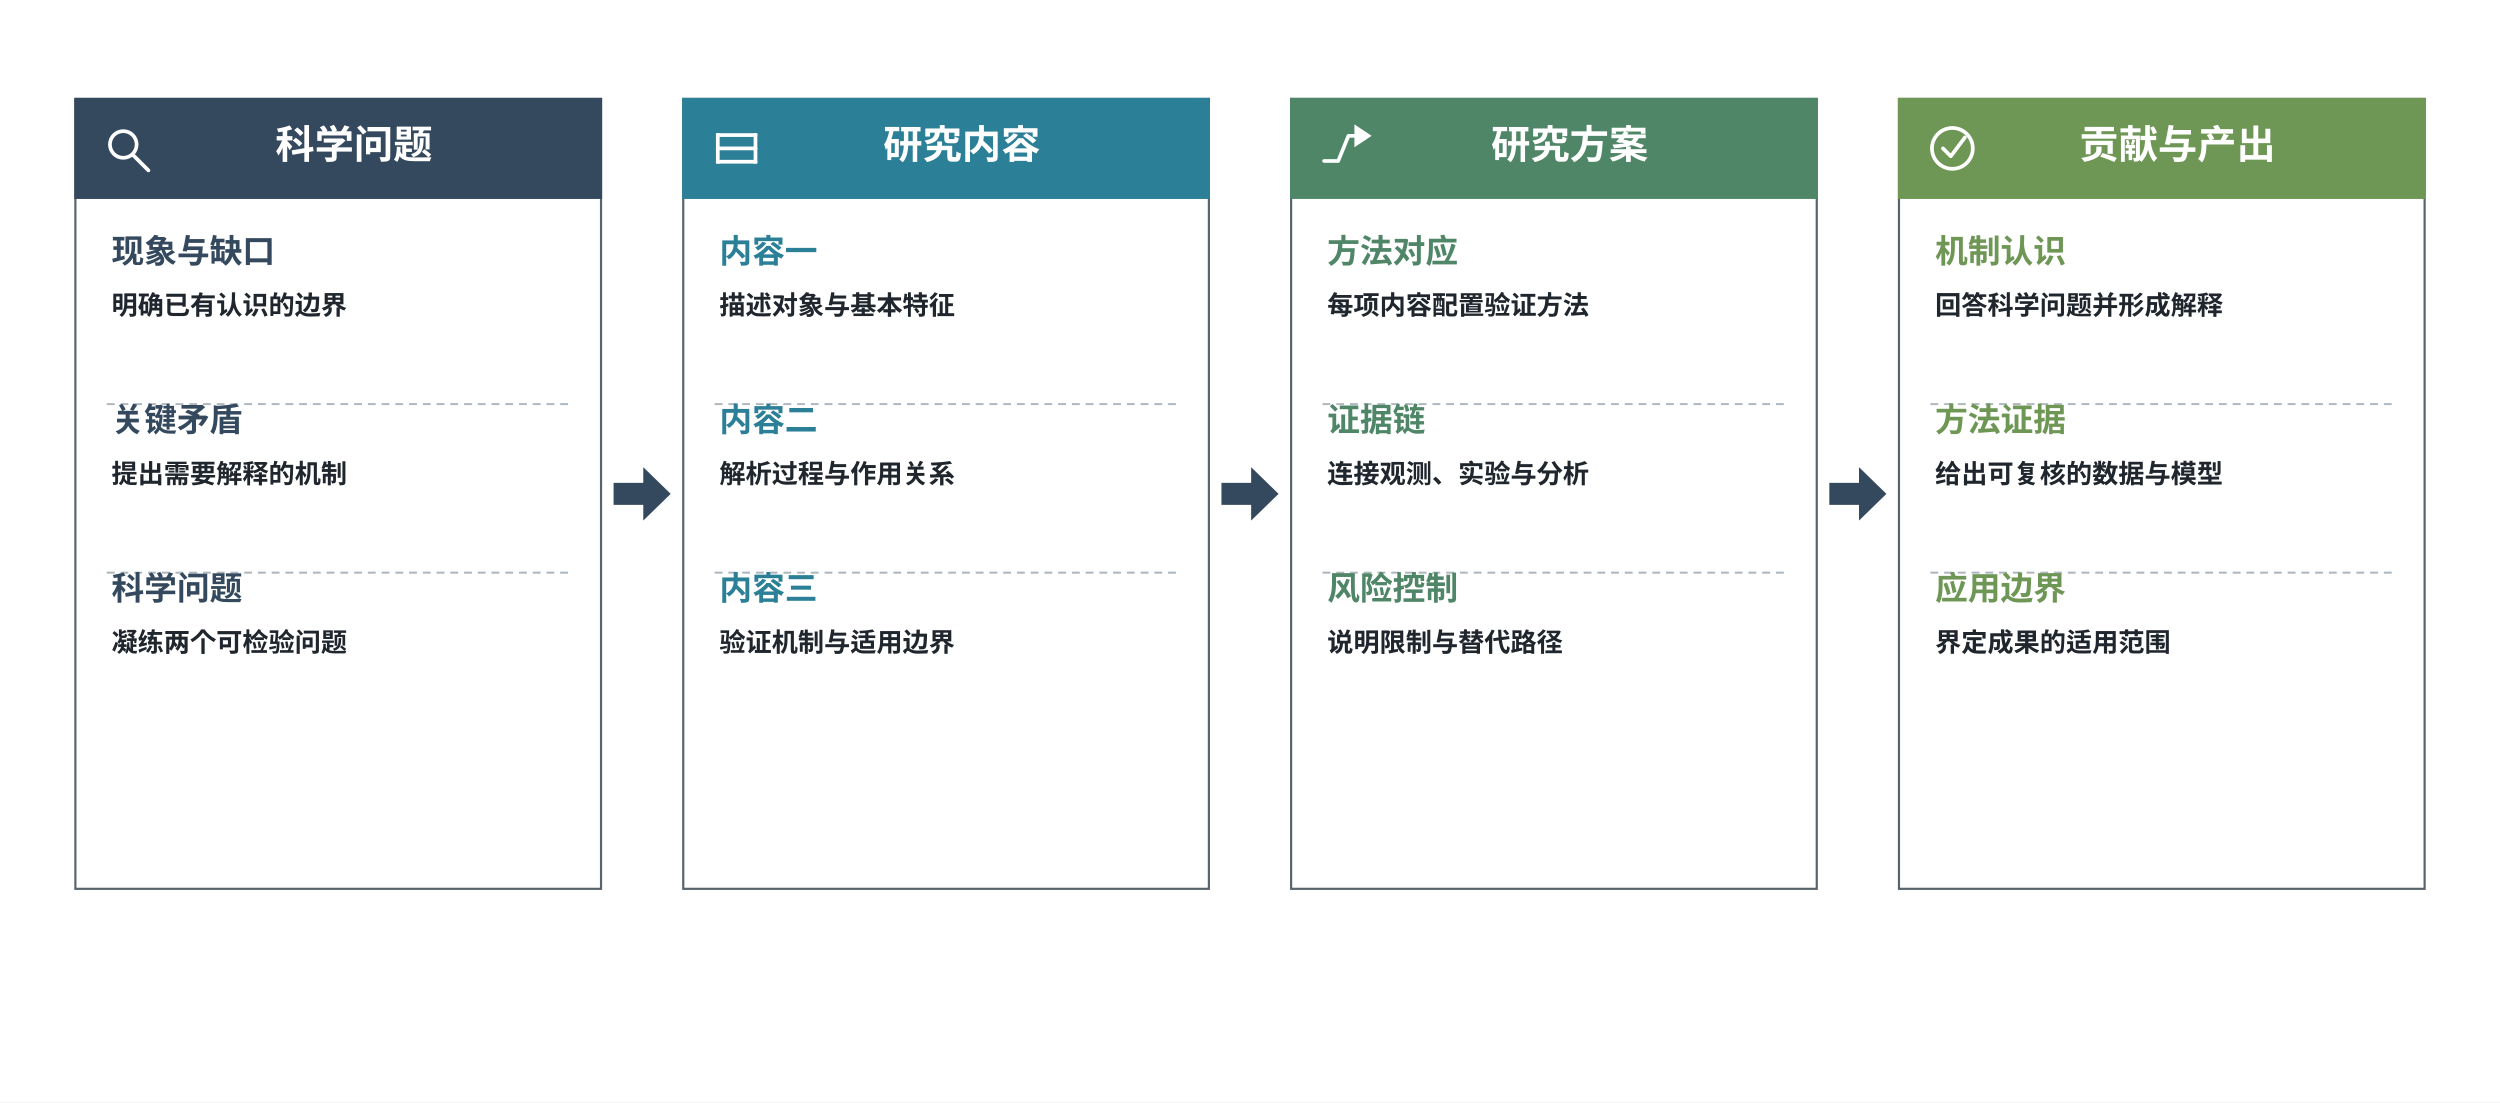
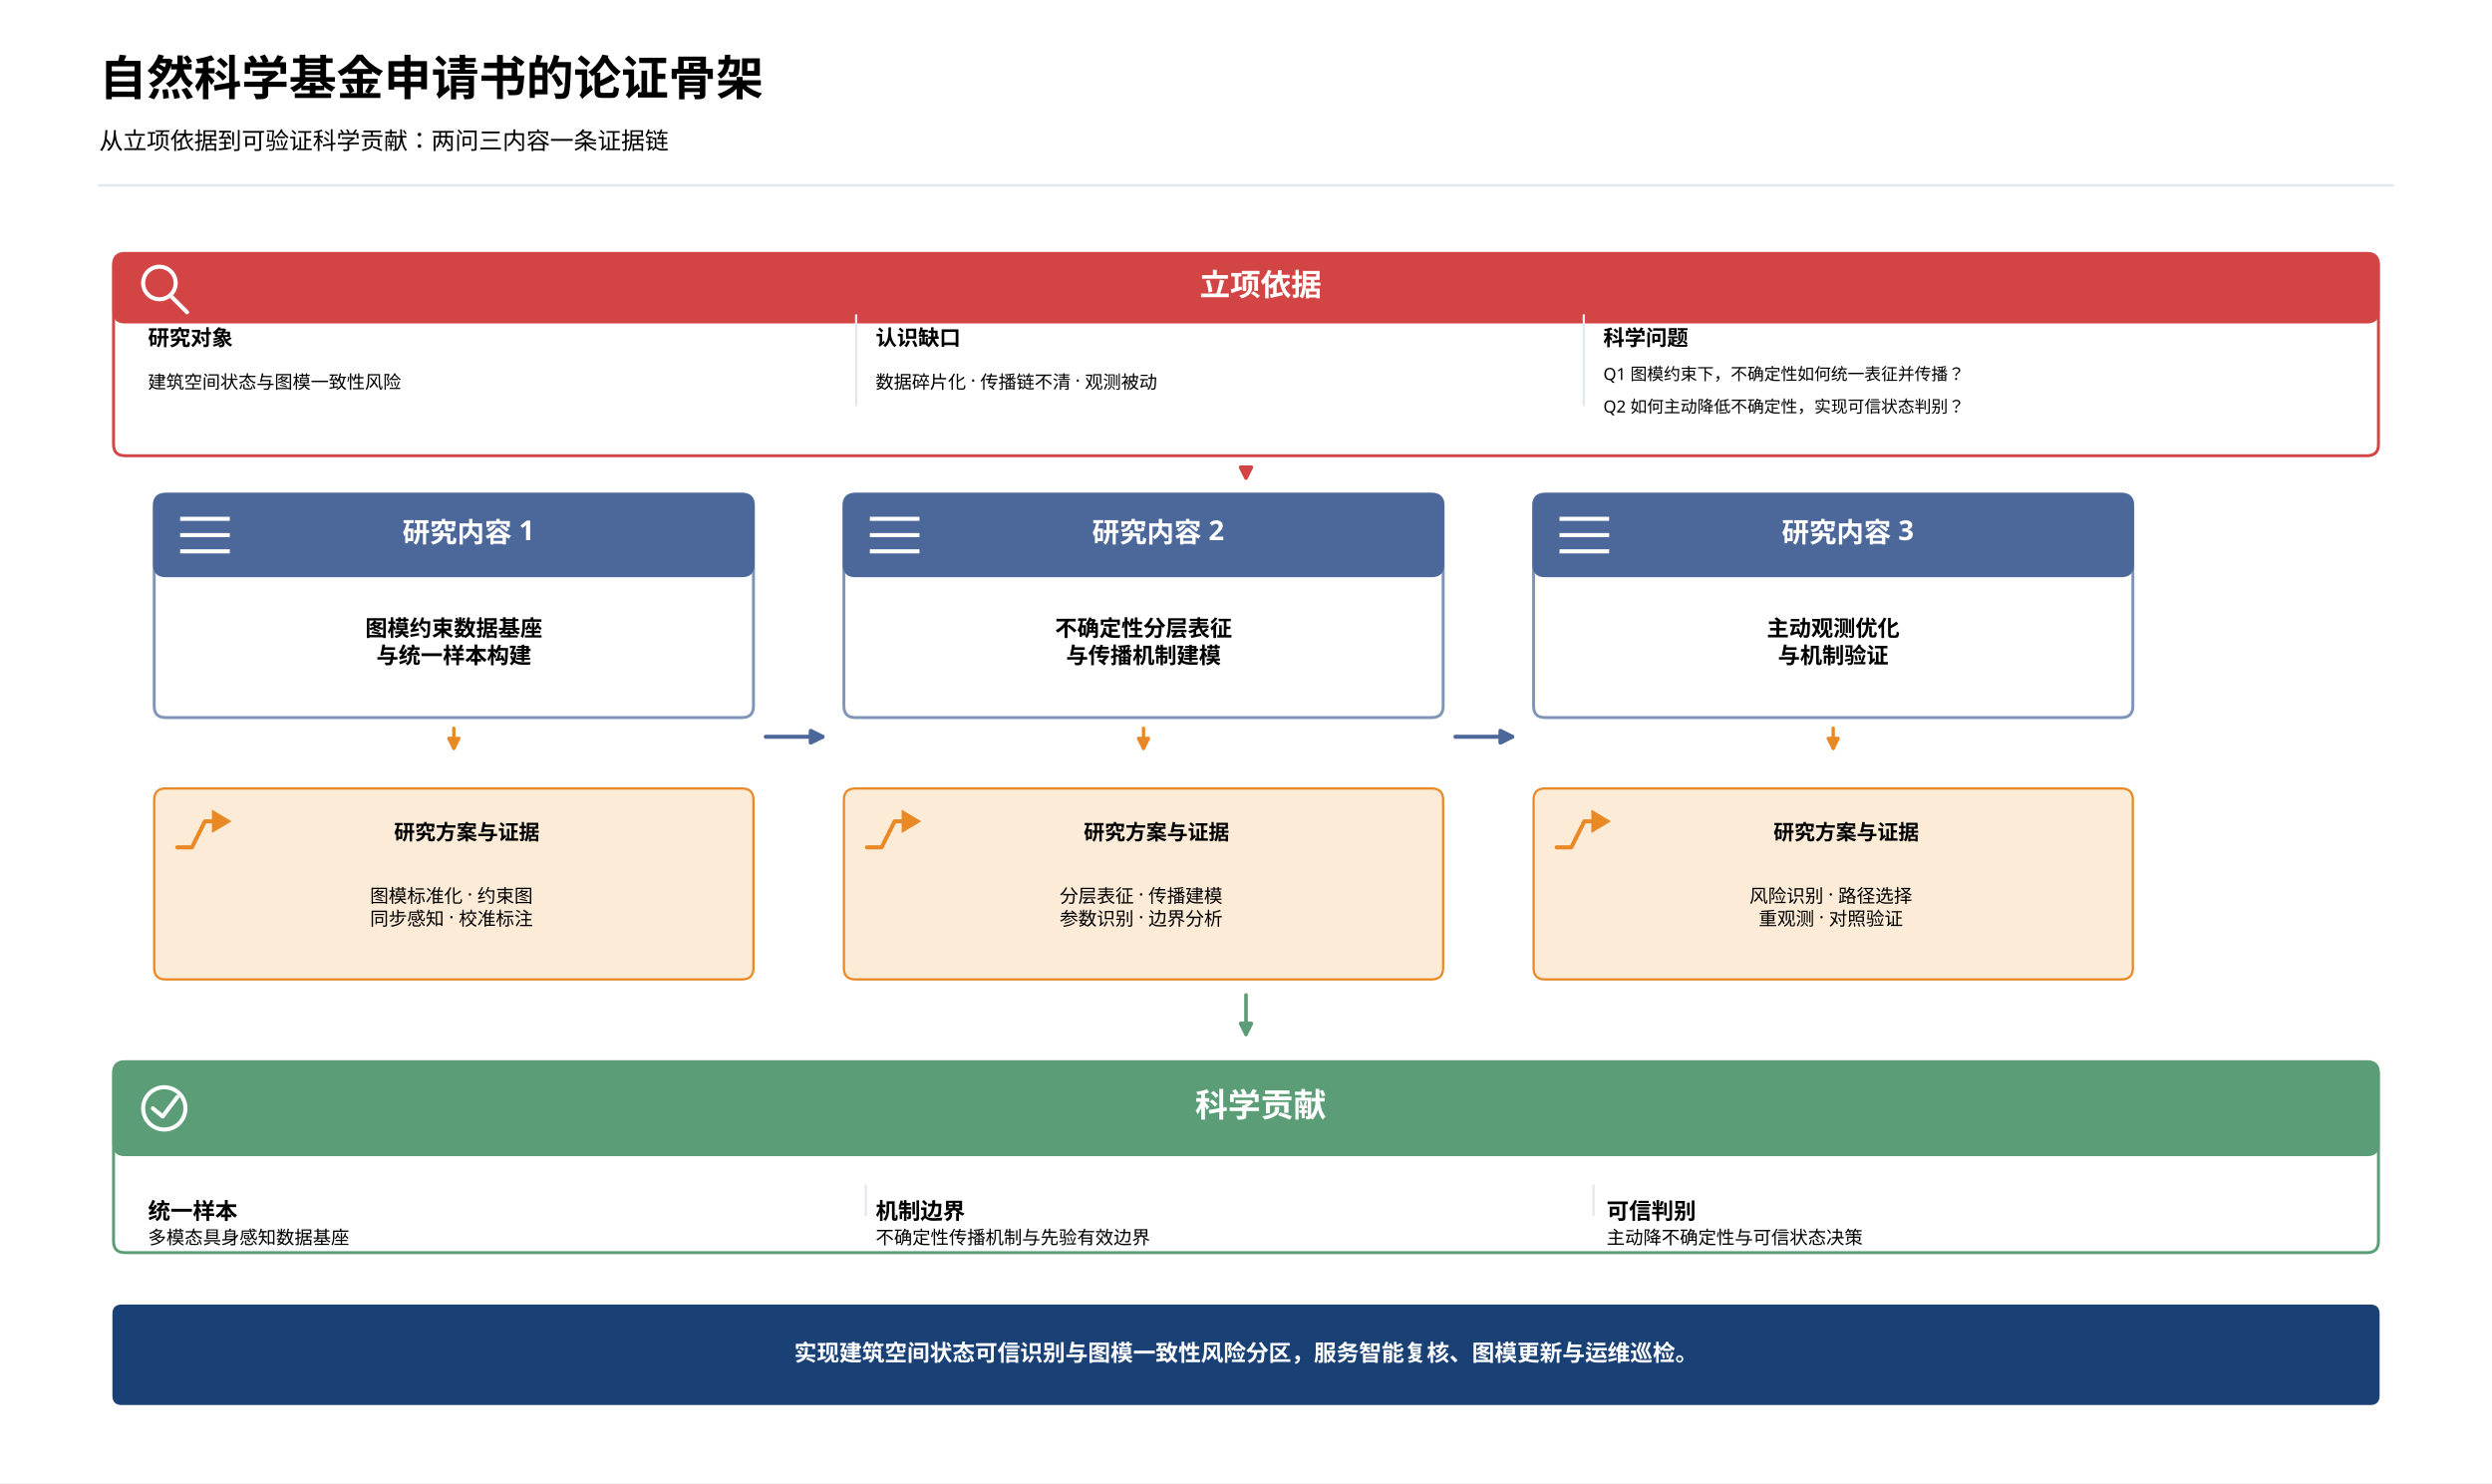
- <svg xmlns="http://www.w3.org/2000/svg" width="1146.24pt" height="505.44pt" viewBox="0 0 1146.24 505.44" version="1.1">
+ <svg xmlns="http://www.w3.org/2000/svg" width="1103.04pt" height="656.64pt" viewBox="0 0 1103.04 656.64" version="1.1">
  <defs>
    <style type="text/css">*{stroke-linejoin: round; stroke-linecap: butt}</style>
  </defs>
  <g id="figure_1">
    <g id="patch_1">
-       <path d="M 0 505.44 L 1146.24 505.44 L 1146.24 0 L 0 0 z " style="fill: #ffffff" />
+       <path d="M 0 656.64 L 1103.04 656.64 L 1103.04 0 L 0 0 z " style="fill: #ffffff" />
    </g>
    <g id="axes_1">
+       <g id="line2d_1">
+         <path d="M 43.92 82.08 L 1059.12 82.08 " clip-path="url(#pd8058d9c2e)" style="fill: none; stroke: #e2e8f0; stroke-width: 1.1; stroke-linecap: square" />
+       </g>
      <g id="patch_2">
-         <path d="M 34.56 407.52 L 275.566 407.52 L 275.566 45.36 L 34.56 45.36 z " clip-path="url(#p9e1cc03247)" style="fill: #ffffff; stroke: #59636c; stroke-linejoin: miter" />
+         <path d="M 55.296 201.744 L 1047.744 201.744 Q 1052.784 201.744 1052.784 196.704 L 1052.784 117.216 Q 1052.784 112.176 1047.744 112.176 L 55.296 112.176 Q 50.256 112.176 50.256 117.216 L 50.256 196.704 Q 50.256 201.744 55.296 201.744 z " clip-path="url(#pd8058d9c2e)" style="fill: #ffffff; stroke: #d34545; stroke-width: 1.3; stroke-linejoin: miter" />
      </g>
      <g id="patch_3">
-         <path d="M 313.265 407.52 L 554.27 407.52 L 554.27 45.36 L 313.265 45.36 z " clip-path="url(#p9e1cc03247)" style="fill: #ffffff; stroke: #59636c; stroke-linejoin: miter" />
+         <path d="M 73.296 317.664 L 328.464 317.664 Q 333.504 317.664 333.504 312.624 L 333.504 223.776 Q 333.504 218.736 328.464 218.736 L 73.296 218.736 Q 68.256 218.736 68.256 223.776 L 68.256 312.624 Q 68.256 317.664 73.296 317.664 z " clip-path="url(#pd8058d9c2e)" style="fill: #ffffff; stroke: #7e95b7; stroke-width: 1.3; stroke-linejoin: miter" />
      </g>
      <g id="patch_4">
-         <path d="M 591.97 407.52 L 832.975 407.52 L 832.975 45.36 L 591.97 45.36 z " clip-path="url(#p9e1cc03247)" style="fill: #ffffff; stroke: #59636c; stroke-linejoin: miter" />
+         <path d="M 73.296 433.584 L 328.464 433.584 Q 333.504 433.584 333.504 428.544 L 333.504 354.096 Q 333.504 349.056 328.464 349.056 L 73.296 349.056 Q 68.256 349.056 68.256 354.096 L 68.256 428.544 Q 68.256 433.584 73.296 433.584 z " clip-path="url(#pd8058d9c2e)" style="fill: #fcebd7; stroke: #e88925; stroke-linejoin: miter" />
      </g>
      <g id="patch_5">
-         <path d="M 870.674 407.52 L 1111.68 407.52 L 1111.68 45.36 L 870.674 45.36 z " clip-path="url(#p9e1cc03247)" style="fill: #ffffff; stroke: #59636c; stroke-linejoin: miter" />
+         <path d="M 378.576 317.664 L 633.744 317.664 Q 638.784 317.664 638.784 312.624 L 638.784 223.776 Q 638.784 218.736 633.744 218.736 L 378.576 218.736 Q 373.536 218.736 373.536 223.776 L 373.536 312.624 Q 373.536 317.664 378.576 317.664 z " clip-path="url(#pd8058d9c2e)" style="fill: #ffffff; stroke: #7e95b7; stroke-width: 1.3; stroke-linejoin: miter" />
      </g>
      <g id="patch_6">
-         <path d="M 34.56 90.72 L 275.566 90.72 L 275.566 45.36 L 34.56 45.36 z " clip-path="url(#p9e1cc03247)" style="fill: #34495e; stroke: #34495e; stroke-linejoin: miter" />
-       </g>
-       <g id="line2d_1">
-         <path d="M 48.96 185.28 L 261.166 185.28 " clip-path="url(#p9e1cc03247)" style="fill: none; stroke-dasharray: 3.6,2.7; stroke-dashoffset: 0; stroke: #aeb6bd; stroke-width: 0.9" />
+         <path d="M 378.576 433.584 L 633.744 433.584 Q 638.784 433.584 638.784 428.544 L 638.784 354.096 Q 638.784 349.056 633.744 349.056 L 378.576 349.056 Q 373.536 349.056 373.536 354.096 L 373.536 428.544 Q 373.536 433.584 378.576 433.584 z " clip-path="url(#pd8058d9c2e)" style="fill: #fcebd7; stroke: #e88925; stroke-linejoin: miter" />
+       </g>
+       <g id="patch_7">
+         <path d="M 683.856 317.664 L 939.024 317.664 Q 944.064 317.664 944.064 312.624 L 944.064 223.776 Q 944.064 218.736 939.024 218.736 L 683.856 218.736 Q 678.816 218.736 678.816 223.776 L 678.816 312.624 Q 678.816 317.664 683.856 317.664 z " clip-path="url(#pd8058d9c2e)" style="fill: #ffffff; stroke: #7e95b7; stroke-width: 1.3; stroke-linejoin: miter" />
+       </g>
+       <g id="patch_8">
+         <path d="M 683.856 433.584 L 939.024 433.584 Q 944.064 433.584 944.064 428.544 L 944.064 354.096 Q 944.064 349.056 939.024 349.056 L 683.856 349.056 Q 678.816 349.056 678.816 354.096 L 678.816 428.544 Q 678.816 433.584 683.856 433.584 z " clip-path="url(#pd8058d9c2e)" style="fill: #fcebd7; stroke: #e88925; stroke-linejoin: miter" />
+       </g>
+       <g id="patch_9">
+         <path d="M 55.296 554.544 L 1047.744 554.544 Q 1052.784 554.544 1052.784 549.504 L 1052.784 475.056 Q 1052.784 470.016 1047.744 470.016 L 55.296 470.016 Q 50.256 470.016 50.256 475.056 L 50.256 549.504 Q 50.256 554.544 55.296 554.544 z " clip-path="url(#pd8058d9c2e)" style="fill: #ffffff; stroke: #5a9d77; stroke-width: 1.3; stroke-linejoin: miter" />
+       </g>
+       <g id="patch_10">
+         <path d="M 53.856 621.504 L 1049.184 621.504 Q 1052.784 621.504 1052.784 617.904 L 1052.784 581.616 Q 1052.784 578.016 1049.184 578.016 L 53.856 578.016 Q 50.256 578.016 50.256 581.616 L 50.256 617.904 Q 50.256 621.504 53.856 621.504 z " clip-path="url(#pd8058d9c2e)" style="fill: #1a4175; stroke: #1a4175; stroke-linejoin: miter" />
+       </g>
+       <g id="patch_11">
+         <path d="M 55.296 142.704 L 1047.744 142.704 Q 1052.784 142.704 1052.784 137.664 L 1052.784 117.216 Q 1052.784 112.176 1047.744 112.176 L 55.296 112.176 Q 50.256 112.176 50.256 117.216 L 50.256 137.664 Q 50.256 142.704 55.296 142.704 z " clip-path="url(#pd8058d9c2e)" style="fill: #d34545; stroke: #d34545; stroke-linejoin: miter" />
      </g>
      <g id="line2d_2">
-         <path d="M 48.96 262.56 L 261.166 262.56 " clip-path="url(#p9e1cc03247)" style="fill: none; stroke-dasharray: 3.6,2.7; stroke-dashoffset: 0; stroke: #aeb6bd; stroke-width: 0.9" />
-       </g>
-       <g id="patch_7">
-         <path d="M 313.265 90.72 L 554.27 90.72 L 554.27 45.36 L 313.265 45.36 z " clip-path="url(#p9e1cc03247)" style="fill: #2b7f97; stroke: #2b7f97; stroke-linejoin: miter" />
+         <path d="M 378.96 179.28 L 378.96 139.68 " clip-path="url(#pd8058d9c2e)" style="fill: none; stroke: #e2e8f0; stroke-linecap: square" />
      </g>
      <g id="line2d_3">
-         <path d="M 327.665 185.28 L 539.87 185.28 " clip-path="url(#p9e1cc03247)" style="fill: none; stroke-dasharray: 3.6,2.7; stroke-dashoffset: 0; stroke: #aeb6bd; stroke-width: 0.9" />
+         <path d="M 701.04 179.28 L 701.04 139.68 " clip-path="url(#pd8058d9c2e)" style="fill: none; stroke: #e2e8f0; stroke-linecap: square" />
+       </g>
+       <g id="patch_12">
+         <path d="M 73.296 255.024 L 328.464 255.024 Q 333.504 255.024 333.504 249.984 L 333.504 223.776 Q 333.504 218.736 328.464 218.736 L 73.296 218.736 Q 68.256 218.736 68.256 223.776 L 68.256 249.984 Q 68.256 255.024 73.296 255.024 z " clip-path="url(#pd8058d9c2e)" style="fill: #4c689b; stroke: #4c689b; stroke-linejoin: miter" />
+       </g>
+       <g id="patch_13">
+         <path d="M 378.576 255.024 L 633.744 255.024 Q 638.784 255.024 638.784 249.984 L 638.784 223.776 Q 638.784 218.736 633.744 218.736 L 378.576 218.736 Q 373.536 218.736 373.536 223.776 L 373.536 249.984 Q 373.536 255.024 378.576 255.024 z " clip-path="url(#pd8058d9c2e)" style="fill: #4c689b; stroke: #4c689b; stroke-linejoin: miter" />
+       </g>
+       <g id="patch_14">
+         <path d="M 683.856 255.024 L 939.024 255.024 Q 944.064 255.024 944.064 249.984 L 944.064 223.776 Q 944.064 218.736 939.024 218.736 L 683.856 218.736 Q 678.816 218.736 678.816 223.776 L 678.816 249.984 Q 678.816 255.024 683.856 255.024 z " clip-path="url(#pd8058d9c2e)" style="fill: #4c689b; stroke: #4c689b; stroke-linejoin: miter" />
+       </g>
+       <g id="patch_15">
+         <path d="M 55.296 511.344 L 1047.744 511.344 Q 1052.784 511.344 1052.784 506.304 L 1052.784 475.056 Q 1052.784 470.016 1047.744 470.016 L 55.296 470.016 Q 50.256 470.016 50.256 475.056 L 50.256 506.304 Q 50.256 511.344 55.296 511.344 z " clip-path="url(#pd8058d9c2e)" style="fill: #5a9d77; stroke: #5a9d77; stroke-linejoin: miter" />
      </g>
      <g id="line2d_4">
-         <path d="M 327.665 262.56 L 539.87 262.56 " clip-path="url(#p9e1cc03247)" style="fill: none; stroke-dasharray: 3.6,2.7; stroke-dashoffset: 0; stroke: #aeb6bd; stroke-width: 0.9" />
-       </g>
-       <g id="patch_8">
-         <path d="M 591.97 90.72 L 832.975 90.72 L 832.975 45.36 L 591.97 45.36 z " clip-path="url(#p9e1cc03247)" style="fill: #4e8667; stroke: #4e8667; stroke-linejoin: miter" />
+         <path d="M 383.28 537.84 L 383.28 524.88 " clip-path="url(#pd8058d9c2e)" style="fill: none; stroke: #e2e8f0; stroke-linecap: square" />
      </g>
      <g id="line2d_5">
-         <path d="M 606.37 185.28 L 818.575 185.28 " clip-path="url(#p9e1cc03247)" style="fill: none; stroke-dasharray: 3.6,2.7; stroke-dashoffset: 0; stroke: #aeb6bd; stroke-width: 0.9" />
+         <path d="M 705.36 537.84 L 705.36 524.88 " clip-path="url(#pd8058d9c2e)" style="fill: none; stroke: #e2e8f0; stroke-linecap: square" />
+       </g>
+       <g id="patch_16">
+         <path d="M 551.52 210.077 Q 551.52 211.758 551.52 211.65 " clip-path="url(#pd8058d9c2e)" style="fill: none; stroke: #d34545; stroke-width: 1.6; stroke-linecap: round" />
+         <path d="M 553.92 206.85 L 551.52 211.65 L 549.12 206.85 z " clip-path="url(#pd8058d9c2e)" style="fill: #d34545; stroke: #d34545; stroke-width: 1.6; stroke-linecap: round" />
+       </g>
+       <g id="patch_17">
+         <path d="M 200.88 322.401 Q 200.88 327.681 200.88 331.284 " clip-path="url(#pd8058d9c2e)" style="fill: none; stroke: #e88925; stroke-width: 1.5; stroke-linecap: round" />
+         <path d="M 203.08 326.884 L 200.88 331.284 L 198.68 326.884 z " clip-path="url(#pd8058d9c2e)" style="fill: #e88925; stroke: #e88925; stroke-width: 1.5; stroke-linecap: round" />
+       </g>
+       <g id="patch_18">
+         <path d="M 506.16 322.401 Q 506.16 327.681 506.16 331.284 " clip-path="url(#pd8058d9c2e)" style="fill: none; stroke: #e88925; stroke-width: 1.5; stroke-linecap: round" />
+         <path d="M 508.36 326.884 L 506.16 331.284 L 503.96 326.884 z " clip-path="url(#pd8058d9c2e)" style="fill: #e88925; stroke: #e88925; stroke-width: 1.5; stroke-linecap: round" />
+       </g>
+       <g id="patch_19">
+         <path d="M 811.44 322.401 Q 811.44 327.681 811.44 331.284 " clip-path="url(#pd8058d9c2e)" style="fill: none; stroke: #e88925; stroke-width: 1.5; stroke-linecap: round" />
+         <path d="M 813.64 326.884 L 811.44 331.284 L 809.24 326.884 z " clip-path="url(#pd8058d9c2e)" style="fill: #e88925; stroke: #e88925; stroke-width: 1.5; stroke-linecap: round" />
+       </g>
+       <g id="patch_20">
+         <path d="M 338.961 326.16 Q 352.521 326.16 364.068 326.16 " clip-path="url(#pd8058d9c2e)" style="fill: none; stroke: #4c689b; stroke-width: 1.8; stroke-linecap: round" />
+         <path d="M 358.868 323.56 L 364.068 326.16 L 358.868 328.76 z " clip-path="url(#pd8058d9c2e)" style="fill: #4c689b; stroke: #4c689b; stroke-width: 1.8; stroke-linecap: round" />
+       </g>
+       <g id="patch_21">
+         <path d="M 644.241 326.16 Q 657.801 326.16 669.348 326.16 " clip-path="url(#pd8058d9c2e)" style="fill: none; stroke: #4c689b; stroke-width: 1.8; stroke-linecap: round" />
+         <path d="M 664.148 323.56 L 669.348 326.16 L 664.148 328.76 z " clip-path="url(#pd8058d9c2e)" style="fill: #4c689b; stroke: #4c689b; stroke-width: 1.8; stroke-linecap: round" />
+       </g>
+       <g id="patch_22">
+         <path d="M 551.52 440.483 Q 551.52 450.081 551.52 457.89 " clip-path="url(#pd8058d9c2e)" style="fill: none; stroke: #5a9d77; stroke-width: 1.6; stroke-linecap: round" />
+         <path d="M 553.92 453.09 L 551.52 457.89 L 549.12 453.09 z " clip-path="url(#pd8058d9c2e)" style="fill: #5a9d77; stroke: #5a9d77; stroke-width: 1.6; stroke-linecap: round" />
+       </g>
+       <g id="patch_23">
+         <path d="M 70.56 132.48 C 72.469 132.48 74.301 131.721 75.651 130.371 C 77.001 129.021 77.76 127.189 77.76 125.28 C 77.76 123.371 77.001 121.539 75.651 120.189 C 74.301 118.839 72.469 118.08 70.56 118.08 C 68.651 118.08 66.819 118.839 65.469 120.189 C 64.119 121.539 63.36 123.371 63.36 125.28 C 63.36 127.189 64.119 129.021 65.469 130.371 C 66.819 131.721 68.651 132.48 70.56 132.48 L 70.56 132.48 z " clip-path="url(#pd8058d9c2e)" style="fill: none; stroke: #ffffff; stroke-width: 1.8; stroke-linejoin: miter" />
      </g>
      <g id="line2d_6">
-         <path d="M 606.37 262.56 L 818.575 262.56 " clip-path="url(#p9e1cc03247)" style="fill: none; stroke-dasharray: 3.6,2.7; stroke-dashoffset: 0; stroke: #aeb6bd; stroke-width: 0.9" />
-       </g>
-       <g id="patch_9">
-         <path d="M 870.674 90.72 L 1111.68 90.72 L 1111.68 45.36 L 870.674 45.36 z " clip-path="url(#p9e1cc03247)" style="fill: #6e9655; stroke: #6e9655; stroke-linejoin: miter" />
+         <path d="M 75.6 131.04 L 82.8 138.24 " clip-path="url(#pd8058d9c2e)" style="fill: none; stroke: #ffffff; stroke-width: 1.8; stroke-linecap: round" />
+       </g>
+       <g id="text_1">
+         <text style="font-weight: 700; font-size: 13.5px; font-family: 'Microsoft YaHei'; text-anchor: middle; fill: #ffffff" x="558" y="130.885" transform="rotate(-0 558 130.8846)">立项依据</text>
+       </g>
+       <g id="text_2">
+         <text style="font-weight: 700; font-size: 9.4px; font-family: 'Microsoft YaHei'; text-anchor: start" x="65.52" y="152.878" transform="rotate(-0 65.52 152.8785)">研究对象</text>
+       </g>
+       <g id="text_3">
+         <text style="font-size: 8px; font-family: 'Microsoft YaHei'; text-anchor: start" x="65.52" y="171.961" transform="rotate(-0 65.52 171.9613)">建筑空间状态与图模一致性风险</text>
+       </g>
+       <g id="text_4">
+         <text style="font-weight: 700; font-size: 9.4px; font-family: 'Microsoft YaHei'; text-anchor: start" x="387.6" y="152.878" transform="rotate(-0 387.6 152.8785)">认识缺口</text>
+       </g>
+       <g id="text_5">
+         <text style="font-size: 8px; font-family: 'Microsoft YaHei'; text-anchor: start" x="387.6" y="171.961" transform="rotate(-0 387.6 171.9613)">数据碎片化 · 传播链不清 · 观测被动</text>
+       </g>
+       <g id="text_6">
+         <text style="font-weight: 700; font-size: 9.4px; font-family: 'Microsoft YaHei'; text-anchor: start" x="709.68" y="152.878" transform="rotate(-0 709.68 152.8785)">科学问题</text>
+       </g>
+       <g id="text_7">
+         <text style="font-size: 7.4px; font-family: 'Microsoft YaHei'; text-anchor: start" x="709.68" y="168.208" transform="rotate(-0 709.68 168.2082)">Q1  图模约束下，不确定性如何统一表征并传播？</text>
+       </g>
+       <g id="text_8">
+         <text style="font-size: 7.4px; font-family: 'Microsoft YaHei'; text-anchor: start" x="709.68" y="182.608" transform="rotate(-0 709.68 182.6082)">Q2  如何主动降低不确定性，实现可信状态判别？</text>
      </g>
      <g id="line2d_7">
-         <path d="M 885.074 185.28 L 1097.28 185.28 " clip-path="url(#p9e1cc03247)" style="fill: none; stroke-dasharray: 3.6,2.7; stroke-dashoffset: 0; stroke: #aeb6bd; stroke-width: 0.9" />
+         <path d="M 80.64 229.68 L 100.8 229.68 " clip-path="url(#pd8058d9c2e)" style="fill: none; stroke: #ffffff; stroke-width: 1.8; stroke-linecap: square" />
      </g>
      <g id="line2d_8">
-         <path d="M 885.074 262.56 L 1097.28 262.56 " clip-path="url(#p9e1cc03247)" style="fill: none; stroke-dasharray: 3.6,2.7; stroke-dashoffset: 0; stroke: #aeb6bd; stroke-width: 0.9" />
-       </g>
-       <g id="text_1">
-         <text style="font-weight: 700; font-size: 18px; font-family: 'Microsoft YaHei'; text-anchor: middle; fill: #ffffff" x="162.263" y="72.633" transform="rotate(-0 162.2628 72.63281)">科学问题</text>
-       </g>
-       <g id="text_2">
-         <text style="font-weight: 700; font-size: 15px; font-family: 'Microsoft YaHei'; text-anchor: start; fill: #34495e" x="51.12" y="120.467" transform="rotate(-0 51.12 120.4673)">现象与缺口</text>
-       </g>
-       <g id="text_3">
-         <text style="font-weight: 700; font-size: 12px; font-family: 'Microsoft YaHei'; text-anchor: start; fill: #20262d" x="51.12" y="144.182" transform="rotate(-0 51.12 144.1819)">明确已有认识的边界</text>
-       </g>
-       <g id="text_4">
-         <text style="font-weight: 700; font-size: 15px; font-family: 'Microsoft YaHei'; text-anchor: start; fill: #34495e" x="51.12" y="197.747" transform="rotate(-0 51.12 197.7473)">关键矛盾</text>
-       </g>
-       <g id="text_5">
-         <text style="font-weight: 700; font-size: 12px; font-family: 'Microsoft YaHei'; text-anchor: start; fill: #20262d" x="51.12" y="221.462" transform="rotate(-0 51.12 221.4619)">提出需要解释的机制</text>
-       </g>
-       <g id="text_6">
-         <text style="font-weight: 700; font-size: 15px; font-family: 'Microsoft YaHei'; text-anchor: start; fill: #34495e" x="51.12" y="275.027" transform="rotate(-0 51.12 275.0273)">科学问题</text>
-       </g>
-       <g id="text_7">
-         <text style="font-weight: 700; font-size: 12px; font-family: 'Microsoft YaHei'; text-anchor: start; fill: #20262d" x="51.12" y="298.742" transform="rotate(-0 51.12 298.7419)">凝练两个可检验问题</text>
-       </g>
-       <g id="text_8">
-         <text style="font-weight: 700; font-size: 18px; font-family: 'Microsoft YaHei'; text-anchor: middle; fill: #ffffff" x="440.968" y="72.633" transform="rotate(-0 440.9676 72.63281)">研究内容</text>
+         <path d="M 80.64 236.88 L 100.8 236.88 " clip-path="url(#pd8058d9c2e)" style="fill: none; stroke: #ffffff; stroke-width: 1.8; stroke-linecap: square" />
+       </g>
+       <g id="line2d_9">
+         <path d="M 80.64 244.08 L 100.8 244.08 " clip-path="url(#pd8058d9c2e)" style="fill: none; stroke: #ffffff; stroke-width: 1.8; stroke-linecap: square" />
      </g>
      <g id="text_9">
-         <text style="font-weight: 700; font-size: 15px; font-family: 'Microsoft YaHei'; text-anchor: start; fill: #2b7f97" x="329.825" y="120.467" transform="rotate(-0 329.8248 120.4673)">内容一</text>
+         <text style="font-weight: 700; font-size: 12.1px; font-family: 'Microsoft YaHei'; text-anchor: middle; fill: #ffffff" x="207.36" y="239.967" transform="rotate(-0 207.36 239.9674)">研究内容 1</text>
      </g>
      <g id="text_10">
-         <text style="font-weight: 700; font-size: 12px; font-family: 'Microsoft YaHei'; text-anchor: start; fill: #20262d" x="329.825" y="144.182" transform="rotate(-0 329.8248 144.1819)">描述对象与基本特征</text>
+         <text style="font-weight: 700; font-size: 9.8px; font-family: 'Microsoft YaHei'" transform="translate(161.68 281.5964)">图模约束数据基座</text>
+         <text style="font-weight: 700; font-size: 9.8px; font-family: 'Microsoft YaHei'" transform="translate(166.58 293.6447)">与统一样本构建</text>
+       </g>
+       <g id="line2d_10">
+         <path d="M 78.48 375.12 L 84.96 375.12 L 90.72 363.6 L 97.92 363.6 " clip-path="url(#pd8058d9c2e)" style="fill: none; stroke: #e88925; stroke-width: 1.8; stroke-linecap: round" />
+       </g>
+       <g id="patch_24">
+         <path d="M 94.32 359.28 L 101.52 363.6 L 94.32 367.92 z " clip-path="url(#pd8058d9c2e)" style="fill: #e88925; stroke: #e88925; stroke-linejoin: miter" />
      </g>
      <g id="text_11">
-         <text style="font-weight: 700; font-size: 15px; font-family: 'Microsoft YaHei'; text-anchor: start; fill: #2b7f97" x="329.825" y="197.747" transform="rotate(-0 329.8248 197.7473)">内容二</text>
+         <text style="font-weight: 700; font-size: 9.2px; font-family: 'Microsoft YaHei'; text-anchor: middle" x="206.64" y="371.707" transform="rotate(-0 206.64 371.7074)">研究方案与证据</text>
      </g>
      <g id="text_12">
-         <text style="font-weight: 700; font-size: 12px; font-family: 'Microsoft YaHei'; text-anchor: start; fill: #20262d" x="329.825" y="221.462" transform="rotate(-0 329.8248 221.4619)">解析过程与作用关系</text>
+         <text style="font-size: 8.2px; font-family: 'Microsoft YaHei'" transform="translate(163.784 399.5317)">图模标准化 · 约束图</text>
+         <text style="font-size: 8.2px; font-family: 'Microsoft YaHei'" transform="translate(163.784 409.6129)">同步感知 · 校准标注</text>
+       </g>
+       <g id="line2d_11">
+         <path d="M 385.92 229.68 L 406.08 229.68 " clip-path="url(#pd8058d9c2e)" style="fill: none; stroke: #ffffff; stroke-width: 1.8; stroke-linecap: square" />
+       </g>
+       <g id="line2d_12">
+         <path d="M 385.92 236.88 L 406.08 236.88 " clip-path="url(#pd8058d9c2e)" style="fill: none; stroke: #ffffff; stroke-width: 1.8; stroke-linecap: square" />
+       </g>
+       <g id="line2d_13">
+         <path d="M 385.92 244.08 L 406.08 244.08 " clip-path="url(#pd8058d9c2e)" style="fill: none; stroke: #ffffff; stroke-width: 1.8; stroke-linecap: square" />
      </g>
      <g id="text_13">
-         <text style="font-weight: 700; font-size: 15px; font-family: 'Microsoft YaHei'; text-anchor: start; fill: #2b7f97" x="329.825" y="275.027" transform="rotate(-0 329.8248 275.0273)">内容三</text>
+         <text style="font-weight: 700; font-size: 12.1px; font-family: 'Microsoft YaHei'; text-anchor: middle; fill: #ffffff" x="512.64" y="239.967" transform="rotate(-0 512.64 239.9674)">研究内容 2</text>
      </g>
      <g id="text_14">
-         <text style="font-weight: 700; font-size: 12px; font-family: 'Microsoft YaHei'; text-anchor: start; fill: #20262d" x="329.825" y="298.742" transform="rotate(-0 329.8248 298.7419)">验证机制与适用边界</text>
+         <text style="font-weight: 700; font-size: 9.8px; font-family: 'Microsoft YaHei'" transform="translate(466.96 281.5964)">不确定性分层表征</text>
+         <text style="font-weight: 700; font-size: 9.8px; font-family: 'Microsoft YaHei'" transform="translate(471.86 293.6447)">与传播机制建模</text>
+       </g>
+       <g id="line2d_14">
+         <path d="M 383.76 375.12 L 390.24 375.12 L 396 363.6 L 403.2 363.6 " clip-path="url(#pd8058d9c2e)" style="fill: none; stroke: #e88925; stroke-width: 1.8; stroke-linecap: round" />
+       </g>
+       <g id="patch_25">
+         <path d="M 399.6 359.28 L 406.8 363.6 L 399.6 367.92 z " clip-path="url(#pd8058d9c2e)" style="fill: #e88925; stroke: #e88925; stroke-linejoin: miter" />
      </g>
      <g id="text_15">
-         <text style="font-weight: 700; font-size: 18px; font-family: 'Microsoft YaHei'; text-anchor: middle; fill: #ffffff" x="719.672" y="72.633" transform="rotate(-0 719.6724 72.63281)">研究方案</text>
+         <text style="font-weight: 700; font-size: 9.2px; font-family: 'Microsoft YaHei'; text-anchor: middle" x="511.92" y="371.707" transform="rotate(-0 511.92 371.7074)">研究方案与证据</text>
      </g>
      <g id="text_16">
-         <text style="font-weight: 700; font-size: 15px; font-family: 'Microsoft YaHei'; text-anchor: start; fill: #4e8667" x="608.53" y="120.467" transform="rotate(-0 608.5296 120.4673)">方法对应</text>
+         <text style="font-size: 8.2px; font-family: 'Microsoft YaHei'" transform="translate(469.064 399.5317)">分层表征 · 传播建模</text>
+         <text style="font-size: 8.2px; font-family: 'Microsoft YaHei'" transform="translate(469.064 409.6129)">参数识别 · 边界分析</text>
+       </g>
+       <g id="line2d_15">
+         <path d="M 691.2 229.68 L 711.36 229.68 " clip-path="url(#pd8058d9c2e)" style="fill: none; stroke: #ffffff; stroke-width: 1.8; stroke-linecap: square" />
+       </g>
+       <g id="line2d_16">
+         <path d="M 691.2 236.88 L 711.36 236.88 " clip-path="url(#pd8058d9c2e)" style="fill: none; stroke: #ffffff; stroke-width: 1.8; stroke-linecap: square" />
+       </g>
+       <g id="line2d_17">
+         <path d="M 691.2 244.08 L 711.36 244.08 " clip-path="url(#pd8058d9c2e)" style="fill: none; stroke: #ffffff; stroke-width: 1.8; stroke-linecap: square" />
      </g>
      <g id="text_17">
-         <text style="font-weight: 700; font-size: 12px; font-family: 'Microsoft YaHei'; text-anchor: start; fill: #20262d" x="608.53" y="144.182" transform="rotate(-0 608.5296 144.1819)">每项内容配置验证方法</text>
+         <text style="font-weight: 700; font-size: 12.1px; font-family: 'Microsoft YaHei'; text-anchor: middle; fill: #ffffff" x="817.92" y="239.967" transform="rotate(-0 817.92 239.9674)">研究内容 3</text>
      </g>
      <g id="text_18">
-         <text style="font-weight: 700; font-size: 15px; font-family: 'Microsoft YaHei'; text-anchor: start; fill: #4e8667" x="608.53" y="197.747" transform="rotate(-0 608.5296 197.7473)">证据链</text>
+         <text style="font-weight: 700; font-size: 9.8px; font-family: 'Microsoft YaHei'" transform="translate(782.04 281.5964)">主动观测优化</text>
+         <text style="font-weight: 700; font-size: 9.8px; font-family: 'Microsoft YaHei'" transform="translate(786.94 293.6447)">与机制验证</text>
+       </g>
+       <g id="line2d_18">
+         <path d="M 689.04 375.12 L 695.52 375.12 L 701.28 363.6 L 708.48 363.6 " clip-path="url(#pd8058d9c2e)" style="fill: none; stroke: #e88925; stroke-width: 1.8; stroke-linecap: round" />
+       </g>
+       <g id="patch_26">
+         <path d="M 704.88 359.28 L 712.08 363.6 L 704.88 367.92 z " clip-path="url(#pd8058d9c2e)" style="fill: #e88925; stroke: #e88925; stroke-linejoin: miter" />
      </g>
      <g id="text_19">
-         <text style="font-weight: 700; font-size: 12px; font-family: 'Microsoft YaHei'; text-anchor: start; fill: #20262d" x="608.53" y="221.462" transform="rotate(-0 608.5296 221.4619)">连接观测、实验与分析</text>
+         <text style="font-weight: 700; font-size: 9.2px; font-family: 'Microsoft YaHei'; text-anchor: middle" x="817.2" y="371.707" transform="rotate(-0 817.2 371.7074)">研究方案与证据</text>
      </g>
      <g id="text_20">
-         <text style="font-weight: 700; font-size: 15px; font-family: 'Microsoft YaHei'; text-anchor: start; fill: #4e8667" x="608.53" y="275.027" transform="rotate(-0 608.5296 275.0273)">风险控制</text>
+         <text style="font-size: 8.2px; font-family: 'Microsoft YaHei'" transform="translate(774.344 399.5317)">风险识别 · 路径选择</text>
+         <text style="font-size: 8.2px; font-family: 'Microsoft YaHei'" transform="translate(778.444 409.6129)">重观测 · 对照验证</text>
+       </g>
+       <g id="patch_27">
+         <path d="M 72.72 500.04 C 75.202 500.04 77.583 499.054 79.339 497.299 C 81.094 495.543 82.08 493.162 82.08 490.68 C 82.08 488.198 81.094 485.817 79.339 484.061 C 77.583 482.306 75.202 481.32 72.72 481.32 C 70.238 481.32 67.857 482.306 66.101 484.061 C 64.346 485.817 63.36 488.198 63.36 490.68 C 63.36 493.162 64.346 495.543 66.101 497.299 C 67.857 499.054 70.238 500.04 72.72 500.04 L 72.72 500.04 z " clip-path="url(#pd8058d9c2e)" style="fill: none; stroke: #ffffff; stroke-width: 1.8; stroke-linejoin: miter" />
+       </g>
+       <g id="line2d_19">
+         <path d="M 67.68 490.68 L 72 494.28 L 78.48 485.64 " clip-path="url(#pd8058d9c2e)" style="fill: none; stroke: #ffffff; stroke-width: 1.8; stroke-linecap: round" />
      </g>
      <g id="text_21">
-         <text style="font-weight: 700; font-size: 12px; font-family: 'Microsoft YaHei'; text-anchor: start; fill: #20262d" x="608.53" y="298.742" transform="rotate(-0 608.5296 298.7419)">说明限制与替代路径</text>
+         <text style="font-weight: 700; font-size: 14.5px; font-family: 'Microsoft YaHei'; text-anchor: middle; fill: #ffffff" x="558" y="494.38" transform="rotate(-0 558 494.3798)">科学贡献</text>
      </g>
      <g id="text_22">
-         <text style="font-weight: 700; font-size: 18px; font-family: 'Microsoft YaHei'; text-anchor: middle; fill: #ffffff" x="998.377" y="72.633" transform="rotate(-0 998.3772 72.63281)">贡献与产出</text>
+         <text style="font-weight: 700; font-size: 9.9px; font-family: 'Microsoft YaHei'; text-anchor: start" x="65.52" y="539.646" transform="rotate(-0 65.52 539.646)">统一样本</text>
      </g>
      <g id="text_23">
-         <text style="font-weight: 700; font-size: 15px; font-family: 'Microsoft YaHei'; text-anchor: start; fill: #6e9655" x="887.234" y="120.467" transform="rotate(-0 887.2344 120.4673)">机制认识</text>
+         <text style="font-size: 8.1px; font-family: 'Microsoft YaHei'; text-anchor: start" x="65.52" y="550.707" transform="rotate(-0 65.52 550.7068)">多模态具身感知数据基座</text>
      </g>
      <g id="text_24">
-         <text style="font-weight: 700; font-size: 12px; font-family: 'Microsoft YaHei'; text-anchor: start; fill: #20262d" x="887.234" y="144.182" transform="rotate(-0 887.2344 144.1819)">回答科学问题并形成解释</text>
+         <text style="font-weight: 700; font-size: 9.9px; font-family: 'Microsoft YaHei'; text-anchor: start" x="387.6" y="539.646" transform="rotate(-0 387.6 539.646)">机制边界</text>
      </g>
      <g id="text_25">
-         <text style="font-weight: 700; font-size: 15px; font-family: 'Microsoft YaHei'; text-anchor: start; fill: #6e9655" x="887.234" y="197.747" transform="rotate(-0 887.2344 197.7473)">方法证据</text>
+         <text style="font-size: 8.1px; font-family: 'Microsoft YaHei'; text-anchor: start" x="387.6" y="550.707" transform="rotate(-0 387.6 550.7068)">不确定性传播机制与先验有效边界</text>
      </g>
      <g id="text_26">
-         <text style="font-weight: 700; font-size: 12px; font-family: 'Microsoft YaHei'; text-anchor: start; fill: #20262d" x="887.234" y="221.462" transform="rotate(-0 887.2344 221.4619)">给出可复核的数据与模型</text>
+         <text style="font-weight: 700; font-size: 9.9px; font-family: 'Microsoft YaHei'; text-anchor: start" x="711.12" y="539.646" transform="rotate(-0 711.12 539.646)">可信判别</text>
      </g>
      <g id="text_27">
-         <text style="font-weight: 700; font-size: 15px; font-family: 'Microsoft YaHei'; text-anchor: start; fill: #6e9655" x="887.234" y="275.027" transform="rotate(-0 887.2344 275.0273)">应用边界</text>
+         <text style="font-size: 8.1px; font-family: 'Microsoft YaHei'; text-anchor: start" x="711.12" y="550.707" transform="rotate(-0 711.12 550.7068)">主动降不确定性与可信状态决策</text>
      </g>
      <g id="text_28">
-         <text style="font-weight: 700; font-size: 12px; font-family: 'Microsoft YaHei'; text-anchor: start; fill: #20262d" x="887.234" y="298.742" transform="rotate(-0 887.2344 298.7419)">界定成果的适用范围</text>
-       </g>
-       <g id="patch_10">
-         <path d="M 56.52 72.36 C 58.143 72.36 59.7 71.715 60.847 70.567 C 61.995 69.42 62.64 67.863 62.64 66.24 C 62.64 64.617 61.995 63.06 60.847 61.913 C 59.7 60.765 58.143 60.12 56.52 60.12 C 54.897 60.12 53.34 60.765 52.193 61.913 C 51.045 63.06 50.4 64.617 50.4 66.24 C 50.4 67.863 51.045 69.42 52.193 70.567 C 53.34 71.715 54.897 72.36 56.52 72.36 L 56.52 72.36 z " clip-path="url(#p9e1cc03247)" style="fill: none; stroke: #ffffff; stroke-width: 1.7; stroke-linejoin: miter" />
-       </g>
-       <g id="line2d_9">
-         <path d="M 61.2 71.28 L 68.04 78.12 " clip-path="url(#p9e1cc03247)" style="fill: none; stroke: #ffffff; stroke-width: 1.7; stroke-linecap: round" />
-       </g>
-       <g id="line2d_10">
-         <path d="M 329.105 61.92 L 346.385 61.92 " clip-path="url(#p9e1cc03247)" style="fill: none; stroke: #ffffff; stroke-width: 1.7; stroke-linecap: round" />
-       </g>
-       <g id="line2d_11">
-         <path d="M 329.105 68.04 L 346.385 68.04 " clip-path="url(#p9e1cc03247)" style="fill: none; stroke: #ffffff; stroke-width: 1.7; stroke-linecap: round" />
-       </g>
-       <g id="line2d_12">
-         <path d="M 329.105 74.16 L 346.385 74.16 " clip-path="url(#p9e1cc03247)" style="fill: none; stroke: #ffffff; stroke-width: 1.7; stroke-linecap: round" />
-       </g>
-       <g id="line2d_13">
-         <path d="M 329.105 74.16 L 329.105 61.92 " clip-path="url(#p9e1cc03247)" style="fill: none; stroke: #ffffff; stroke-width: 1.7; stroke-linecap: square" />
-       </g>
-       <g id="line2d_14">
-         <path d="M 346.385 74.16 L 346.385 61.92 " clip-path="url(#p9e1cc03247)" style="fill: none; stroke: #ffffff; stroke-width: 1.7; stroke-linecap: square" />
-       </g>
-       <g id="line2d_15">
-         <path d="M 607.09 73.8 L 613.57 73.8 L 618.25 62.28 L 625.09 62.28 " clip-path="url(#p9e1cc03247)" style="fill: none; stroke: #ffffff; stroke-width: 1.7; stroke-linecap: round" />
-       </g>
-       <g id="patch_11">
-         <path d="M 621.49 57.96 L 627.97 62.28 L 621.49 66.6 z " clip-path="url(#p9e1cc03247)" style="fill: #ffffff; stroke: #ffffff; stroke-linejoin: miter" />
-       </g>
-       <g id="patch_12">
-         <path d="M 895.154 77.4 C 897.637 77.4 900.018 76.414 901.773 74.659 C 903.528 72.903 904.514 70.522 904.514 68.04 C 904.514 65.558 903.528 63.177 901.773 61.421 C 900.018 59.666 897.637 58.68 895.154 58.68 C 892.672 58.68 890.291 59.666 888.536 61.421 C 886.781 63.177 885.794 65.558 885.794 68.04 C 885.794 70.522 886.781 72.903 888.536 74.659 C 890.291 76.414 892.672 77.4 895.154 77.4 L 895.154 77.4 z " clip-path="url(#p9e1cc03247)" style="fill: none; stroke: #ffffff; stroke-width: 1.7; stroke-linejoin: miter" />
-       </g>
-       <g id="line2d_16">
-         <path d="M 890.834 68.04 L 894.434 71.64 L 900.914 63 " clip-path="url(#p9e1cc03247)" style="fill: none; stroke: #ffffff; stroke-width: 1.7; stroke-linecap: round" />
-       </g>
-       <g id="patch_13">
-         <path d="M 281.326 231.48 L 294.939 231.48 L 294.939 238.68 L 307.505 226.44 L 294.939 214.2 L 294.939 221.4 L 281.326 221.4 z " clip-path="url(#p9e1cc03247)" style="fill: #34495e" />
-       </g>
-       <g id="patch_14">
-         <path d="M 560.03 231.48 L 573.644 231.48 L 573.644 238.68 L 586.21 226.44 L 573.644 214.2 L 573.644 221.4 L 560.03 221.4 z " clip-path="url(#p9e1cc03247)" style="fill: #34495e" />
-       </g>
-       <g id="patch_15">
-         <path d="M 838.735 231.48 L 852.348 231.48 L 852.348 238.68 L 864.914 226.44 L 852.348 214.2 L 852.348 221.4 L 838.735 221.4 z " clip-path="url(#p9e1cc03247)" style="fill: #34495e" />
+         <text style="font-weight: 700; font-size: 10px; font-family: 'Microsoft YaHei'; text-anchor: middle; fill: #ffffff" x="551.52" y="602.475" transform="rotate(-0 551.52 602.4748)">实现建筑空间状态可信识别与图模一致性风险分区，服务智能复核、图模更新与运维巡检。</text>
+       </g>
+       <g id="text_29">
+         <text style="font-weight: 700; font-size: 21px; font-family: 'Microsoft YaHei'; text-anchor: start" x="43.92" y="42.078" transform="rotate(-0 43.92 42.07828)">自然科学基金申请书的论证骨架</text>
+       </g>
+       <g id="text_30">
+         <text style="font-size: 10.5px; font-family: 'Microsoft YaHei'; text-anchor: start" x="43.92" y="66.039" transform="rotate(-0 43.92 66.03914)">从立项依据到可验证科学贡献：两问三内容一条证据链</text>
      </g>
    </g>
  </g>
  <defs>
-     <clipPath id="p9e1cc03247">
-       <rect x="4.32" y="4.32" width="1137.6" height="496.8" />
+     <clipPath id="pd8058d9c2e">
+       <rect x="4.32" y="4.32" width="1094.4" height="648" />
    </clipPath>
  </defs>
</svg>
